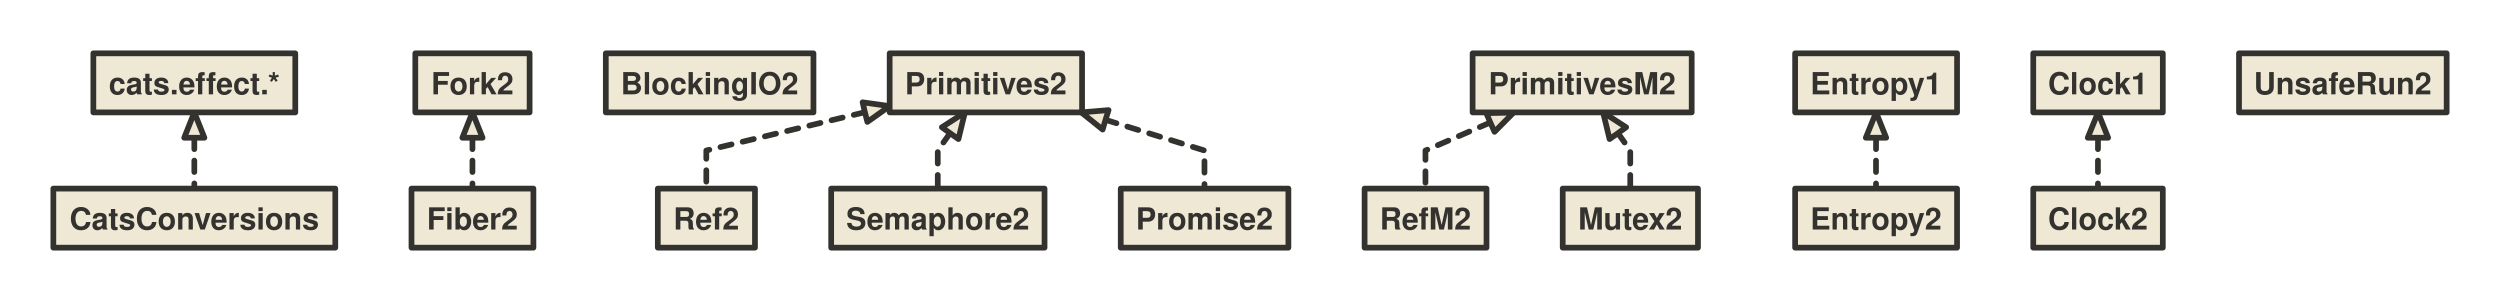
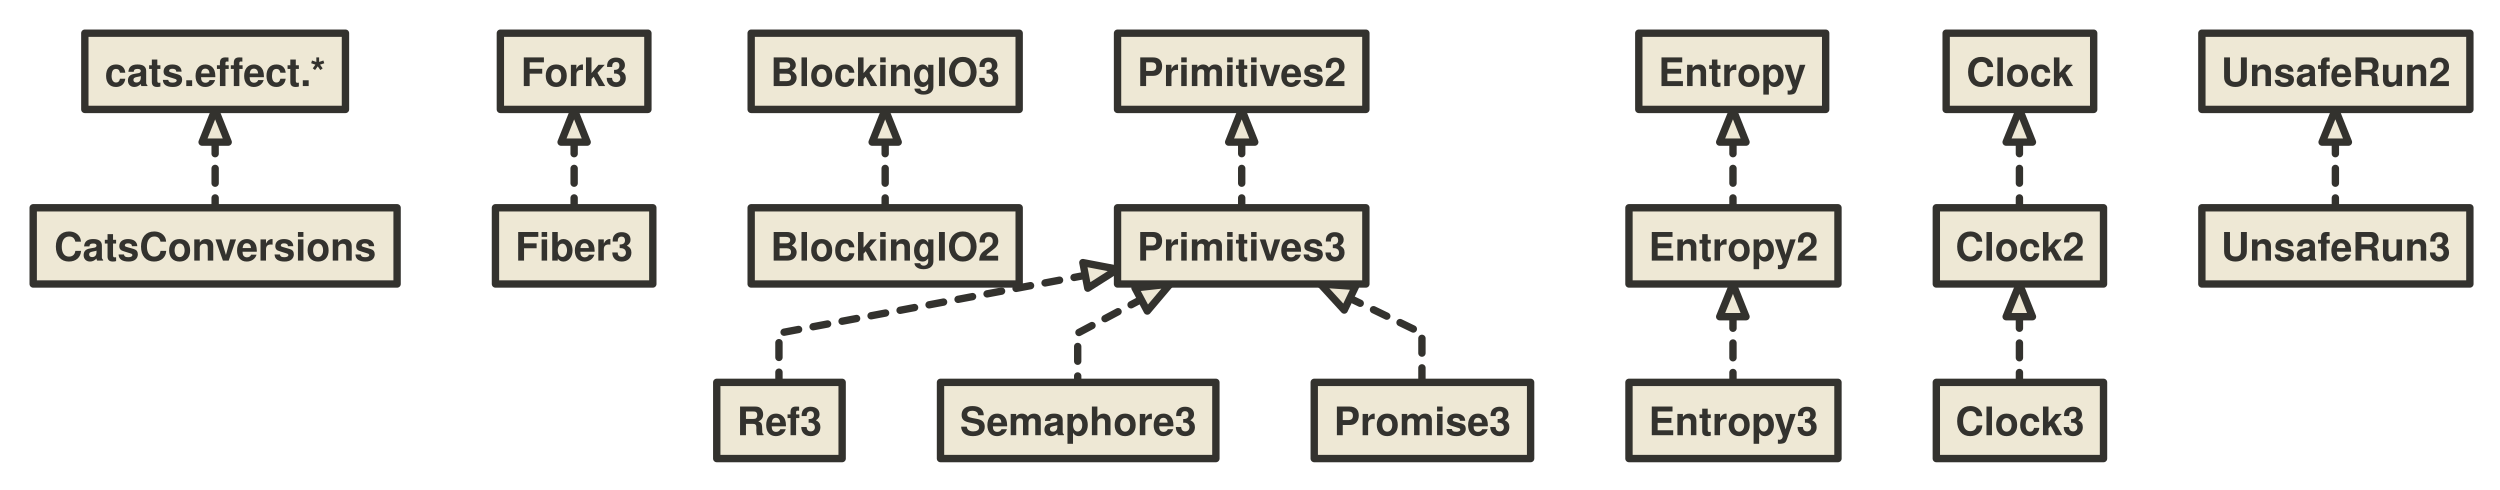
- <svg xmlns="http://www.w3.org/2000/svg" version="1.1" baseProfile="full" width="1312.3" height="158.0" viewbox="0 0 1312.25 158">
-   <g stroke-width="1.0" text-align="left" font="12pt Helvetica, Arial, sans-serif" font-size="12pt" font-family="Helvetica" font-weight="bold" font-style="normal">
-     <g font-family="Helvetica" font-size="12pt" font-weight="bold" font-style="normal" stroke-width="3.0" stroke-linejoin="round" stroke-linecap="round" stroke="#33322E">
-       <g stroke="transparent" fill="transparent">
-         <rect x="0.0" y="0.0" height="158.0" width="1312.3" stroke="none" />
-       </g>
-       <g transform="translate(8, 8)" fill="#33322E">
-         <g transform="translate(20, 20)" fill="#eee8d5" font-family="Helvetica" font-size="12pt" font-weight="normal" font-style="normal">
-           <g stroke-dasharray="6 6">
-             <path d="M74.0 44.3 L74 51 L74 71 L74.0 71.0 " fill="none" />
-           </g>
-           <path d="M79.3 44.3 L74.0 44.3 L68.7 44.3 L74.0 31.0 Z" />
-           <g stroke-dasharray="6 6">
-             <path d="M220.0 44.3 L220 51 L220 71 L220.0 71.0 " fill="none" />
-           </g>
-           <path d="M225.3 44.3 L220.0 44.3 L214.7 44.3 L220.0 31.0 Z" />
-           <g stroke-dasharray="6 6">
-             <path d="M426.0 30.9 L342.75 51 L342.75 71 L342.8 71.0 " fill="none" />
-           </g>
-           <path d="M427.3 36.0 L426.0 30.9 L424.8 25.7 L439.0 27.7 Z" />
-           <g stroke-dasharray="6 6">
-             <path d="M470.7 41.9 L464.25 51 L464.25 71 L464.3 71.0 " fill="none" />
-           </g>
-           <path d="M475.1 45.0 L470.7 41.9 L466.4 38.8 L478.5 31.0 Z" />
-           <g stroke-dasharray="6 6">
-             <path d="M552.3 34.9 L604.25 51 L604.25 71 L604.3 71.0 " fill="none" />
-           </g>
-           <path d="M553.9 29.8 L552.3 34.9 L550.8 40.0 L539.6 31.0 Z" />
-           <g stroke-dasharray="6 6">
-             <path d="M754.3 36.3 L720.25 51 L720.25 71 L720.3 71.0 " fill="none" />
-           </g>
-           <path d="M756.5 41.2 L754.3 36.3 L752.2 31.4 L766.6 31.0 Z" />
-           <g stroke-dasharray="6 6">
-             <path d="M821.3 41.9 L827.75 51 L827.75 71 L827.8 71.0 " fill="none" />
-           </g>
-           <path d="M825.6 38.8 L821.3 41.9 L816.9 45.0 L813.5 31.0 Z" />
-           <g stroke-dasharray="6 6">
-             <path d="M956.8 44.3 L956.75 51 L956.75 71 L956.8 71.0 " fill="none" />
-           </g>
-           <path d="M962.1 44.3 L956.8 44.3 L951.4 44.3 L956.8 31.0 Z" />
-           <g stroke-dasharray="6 6">
-             <path d="M1073.3 44.3 L1073.25 51 L1073.25 71 L1073.3 71.0 " fill="none" />
-           </g>
-           <path d="M1078.6 44.3 L1073.3 44.3 L1067.9 44.3 L1073.3 31.0 Z" />
-           <g data-name="cats.effect.*">
-             <g fill="#eee8d5" stroke="#33322E" data-name="cats.effect.*">
-               <rect x="21.0" y="0.0" height="31.0" width="106.0" data-name="cats.effect.*" />
-             </g>
-             <g transform="translate(21, 0)" font-family="Helvetica" font-size="12pt" font-weight="bold" font-style="normal" data-name="cats.effect.*">
-               <g transform="translate(8, 8)" fill="#33322E" text-align="center" data-name="cats.effect.*">
-                 <text x="45.0" y="13.5" stroke="none" text-anchor="middle" data-name="cats.effect.*">cats.effect.*</text>
-               </g>
-             </g>
-           </g>
-           <g data-name="CatsConversions">
-             <g fill="#eee8d5" stroke="#33322E" data-name="CatsConversions">
-               <rect x="0.0" y="71.0" height="31.0" width="148.0" data-name="CatsConversions" />
-             </g>
-             <g transform="translate(0, 71)" font-family="Helvetica" font-size="12pt" font-weight="bold" font-style="normal" data-name="CatsConversions">
-               <g transform="translate(8, 8)" fill="#33322E" text-align="center" data-name="CatsConversions">
-                 <text x="66.0" y="13.5" stroke="none" text-anchor="middle" data-name="CatsConversions">CatsConversions</text>
-               </g>
-             </g>
-           </g>
-           <g data-name="Fork2">
-             <g fill="#eee8d5" stroke="#33322E" data-name="Fork2">
-               <rect x="190.0" y="0.0" height="31.0" width="60.0" data-name="Fork2" />
-             </g>
-             <g transform="translate(190, 0)" font-family="Helvetica" font-size="12pt" font-weight="bold" font-style="normal" data-name="Fork2">
-               <g transform="translate(8, 8)" fill="#33322E" text-align="center" data-name="Fork2">
-                 <text x="22.0" y="13.5" stroke="none" text-anchor="middle" data-name="Fork2">Fork2</text>
-               </g>
-             </g>
-           </g>
-           <g data-name="Fiber2">
-             <g fill="#eee8d5" stroke="#33322E" data-name="Fiber2">
-               <rect x="188.0" y="71.0" height="31.0" width="64.0" data-name="Fiber2" />
-             </g>
-             <g transform="translate(188, 71)" font-family="Helvetica" font-size="12pt" font-weight="bold" font-style="normal" data-name="Fiber2">
-               <g transform="translate(8, 8)" fill="#33322E" text-align="center" data-name="Fiber2">
-                 <text x="24.0" y="13.5" stroke="none" text-anchor="middle" data-name="Fiber2">Fiber2</text>
-               </g>
-             </g>
-           </g>
-           <g data-name="BlockingIO2">
-             <g fill="#eee8d5" stroke="#33322E" data-name="BlockingIO2">
-               <rect x="290.0" y="0.0" height="31.0" width="109.0" data-name="BlockingIO2" />
-             </g>
-             <g transform="translate(290, 0)" font-family="Helvetica" font-size="12pt" font-weight="bold" font-style="normal" data-name="BlockingIO2">
-               <g transform="translate(8, 8)" fill="#33322E" text-align="center" data-name="BlockingIO2">
-                 <text x="46.5" y="13.5" stroke="none" text-anchor="middle" data-name="BlockingIO2">BlockingIO2</text>
-               </g>
-             </g>
-           </g>
-           <g data-name="Primitives2">
-             <g fill="#eee8d5" stroke="#33322E" data-name="Primitives2">
-               <rect x="439.0" y="0.0" height="31.0" width="101.0" data-name="Primitives2" />
-             </g>
-             <g transform="translate(439, 0)" font-family="Helvetica" font-size="12pt" font-weight="bold" font-style="normal" data-name="Primitives2">
-               <g transform="translate(8, 8)" fill="#33322E" text-align="center" data-name="Primitives2">
-                 <text x="42.5" y="13.5" stroke="none" text-anchor="middle" data-name="Primitives2">Primitives2</text>
-               </g>
-             </g>
-           </g>
-           <g data-name="Ref2">
-             <g fill="#eee8d5" stroke="#33322E" data-name="Ref2">
-               <rect x="317.3" y="71.0" height="31.0" width="51.0" data-name="Ref2" />
-             </g>
-             <g transform="translate(317.25, 71)" font-family="Helvetica" font-size="12pt" font-weight="bold" font-style="normal" data-name="Ref2">
-               <g transform="translate(8, 8)" fill="#33322E" text-align="center" data-name="Ref2">
-                 <text x="17.5" y="13.5" stroke="none" text-anchor="middle" data-name="Ref2">Ref2</text>
-               </g>
-             </g>
-           </g>
-           <g data-name="Semaphore2">
-             <g fill="#eee8d5" stroke="#33322E" data-name="Semaphore2">
-               <rect x="408.3" y="71.0" height="31.0" width="112.0" data-name="Semaphore2" />
-             </g>
-             <g transform="translate(408.25, 71)" font-family="Helvetica" font-size="12pt" font-weight="bold" font-style="normal" data-name="Semaphore2">
-               <g transform="translate(8, 8)" fill="#33322E" text-align="center" data-name="Semaphore2">
-                 <text x="48.0" y="13.5" stroke="none" text-anchor="middle" data-name="Semaphore2">Semaphore2</text>
-               </g>
-             </g>
-           </g>
-           <g data-name="Promise2">
-             <g fill="#eee8d5" stroke="#33322E" data-name="Promise2">
-               <rect x="560.3" y="71.0" height="31.0" width="88.0" data-name="Promise2" />
-             </g>
-             <g transform="translate(560.25, 71)" font-family="Helvetica" font-size="12pt" font-weight="bold" font-style="normal" data-name="Promise2">
-               <g transform="translate(8, 8)" fill="#33322E" text-align="center" data-name="Promise2">
-                 <text x="36.0" y="13.5" stroke="none" text-anchor="middle" data-name="Promise2">Promise2</text>
-               </g>
-             </g>
-           </g>
-           <g data-name="PrimitivesM2">
-             <g fill="#eee8d5" stroke="#33322E" data-name="PrimitivesM2">
-               <rect x="745.0" y="0.0" height="31.0" width="115.0" data-name="PrimitivesM2" />
-             </g>
-             <g transform="translate(745, 0)" font-family="Helvetica" font-size="12pt" font-weight="bold" font-style="normal" data-name="PrimitivesM2">
-               <g transform="translate(8, 8)" fill="#33322E" text-align="center" data-name="PrimitivesM2">
-                 <text x="49.5" y="13.5" stroke="none" text-anchor="middle" data-name="PrimitivesM2">PrimitivesM2</text>
-               </g>
-             </g>
-           </g>
-           <g data-name="RefM2">
-             <g fill="#eee8d5" stroke="#33322E" data-name="RefM2">
-               <rect x="688.3" y="71.0" height="31.0" width="64.0" data-name="RefM2" />
-             </g>
-             <g transform="translate(688.25, 71)" font-family="Helvetica" font-size="12pt" font-weight="bold" font-style="normal" data-name="RefM2">
-               <g transform="translate(8, 8)" fill="#33322E" text-align="center" data-name="RefM2">
-                 <text x="24.0" y="13.5" stroke="none" text-anchor="middle" data-name="RefM2">RefM2</text>
-               </g>
-             </g>
-           </g>
-           <g data-name="Mutex2">
-             <g fill="#eee8d5" stroke="#33322E" data-name="Mutex2">
-               <rect x="792.3" y="71.0" height="31.0" width="71.0" data-name="Mutex2" />
-             </g>
-             <g transform="translate(792.25, 71)" font-family="Helvetica" font-size="12pt" font-weight="bold" font-style="normal" data-name="Mutex2">
-               <g transform="translate(8, 8)" fill="#33322E" text-align="center" data-name="Mutex2">
-                 <text x="27.5" y="13.5" stroke="none" text-anchor="middle" data-name="Mutex2">Mutex2</text>
-               </g>
-             </g>
-           </g>
-           <g data-name="Entropy1">
-             <g fill="#eee8d5" stroke="#33322E" data-name="Entropy1">
-               <rect x="914.3" y="0.0" height="31.0" width="85.0" data-name="Entropy1" />
-             </g>
-             <g transform="translate(914.25, 0)" font-family="Helvetica" font-size="12pt" font-weight="bold" font-style="normal" data-name="Entropy1">
-               <g transform="translate(8, 8)" fill="#33322E" text-align="center" data-name="Entropy1">
-                 <text x="34.5" y="13.5" stroke="none" text-anchor="middle" data-name="Entropy1">Entropy1</text>
-               </g>
-             </g>
-           </g>
-           <g data-name="Entropy2">
-             <g fill="#eee8d5" stroke="#33322E" data-name="Entropy2">
-               <rect x="914.3" y="71.0" height="31.0" width="85.0" data-name="Entropy2" />
-             </g>
-             <g transform="translate(914.25, 71)" font-family="Helvetica" font-size="12pt" font-weight="bold" font-style="normal" data-name="Entropy2">
-               <g transform="translate(8, 8)" fill="#33322E" text-align="center" data-name="Entropy2">
-                 <text x="34.5" y="13.5" stroke="none" text-anchor="middle" data-name="Entropy2">Entropy2</text>
-               </g>
-             </g>
-           </g>
-           <g data-name="Clock1">
-             <g fill="#eee8d5" stroke="#33322E" data-name="Clock1">
-               <rect x="1039.3" y="0.0" height="31.0" width="68.0" data-name="Clock1" />
-             </g>
-             <g transform="translate(1039.25, 0)" font-family="Helvetica" font-size="12pt" font-weight="bold" font-style="normal" data-name="Clock1">
-               <g transform="translate(8, 8)" fill="#33322E" text-align="center" data-name="Clock1">
-                 <text x="26.0" y="13.5" stroke="none" text-anchor="middle" data-name="Clock1">Clock1</text>
-               </g>
-             </g>
-           </g>
-           <g data-name="Clock2">
-             <g fill="#eee8d5" stroke="#33322E" data-name="Clock2">
-               <rect x="1039.3" y="71.0" height="31.0" width="68.0" data-name="Clock2" />
-             </g>
-             <g transform="translate(1039.25, 71)" font-family="Helvetica" font-size="12pt" font-weight="bold" font-style="normal" data-name="Clock2">
-               <g transform="translate(8, 8)" fill="#33322E" text-align="center" data-name="Clock2">
-                 <text x="26.0" y="13.5" stroke="none" text-anchor="middle" data-name="Clock2">Clock2</text>
-               </g>
-             </g>
-           </g>
-           <g data-name="UnsafeRun2">
-             <g fill="#eee8d5" stroke="#33322E" data-name="UnsafeRun2">
-               <rect x="1147.3" y="0.0" height="31.0" width="109.0" data-name="UnsafeRun2" />
-             </g>
-             <g transform="translate(1147.25, 0)" font-family="Helvetica" font-size="12pt" font-weight="bold" font-style="normal" data-name="UnsafeRun2">
-               <g transform="translate(8, 8)" fill="#33322E" text-align="center" data-name="UnsafeRun2">
-                 <text x="46.5" y="13.5" stroke="none" text-anchor="middle" data-name="UnsafeRun2">UnsafeRun2</text>
-               </g>
-             </g>
-           </g>
-         </g>
-       </g>
-     </g>
-   </g>
+ <svg xmlns="http://www.w3.org/2000/svg" version="1.1" baseProfile="full" width="1016.75" height="199" viewbox="0 0 1016.75 199" style="font:bold normal 12pt Helvetica, Helvetica, sans-serif;;stroke-linejoin:round;stroke-linecap:round">
+   <rect x="0" y="0" height="199" width="1016.75" style="stroke:none; fill:transparent;" />
+   <path d="M87.5 44.5 L87.5 64.5 L87.5 84.5 L87.5 84.5 " style="stroke:#33322E;fill:none;stroke-dasharray:6 6;stroke-width:3;" />
+   <path d="M92.8 57.8 L87.5 57.8 L82.2 57.8 L87.5 44.5 Z" style="stroke:#33322E;fill:#eee8d5;stroke-dasharray:none;stroke-width:3;" />
+   <path d="M233.5 44.5 L233.5 64.5 L233.5 84.5 L233.5 84.5 " style="stroke:#33322E;fill:none;stroke-dasharray:6 6;stroke-width:3;" />
+   <path d="M238.8 57.8 L233.5 57.8 L228.2 57.8 L233.5 44.5 Z" style="stroke:#33322E;fill:#eee8d5;stroke-dasharray:none;stroke-width:3;" />
+   <path d="M360 44.5 L360 64.5 L360 84.5 L360 84.5 " style="stroke:#33322E;fill:none;stroke-dasharray:6 6;stroke-width:3;" />
+   <path d="M365.3 57.8 L360 57.8 L354.7 57.8 L360 44.5 Z" style="stroke:#33322E;fill:#eee8d5;stroke-dasharray:none;stroke-width:3;" />
+   <path d="M505 44.5 L505 64.5 L505 84.5 L505 84.5 " style="stroke:#33322E;fill:none;stroke-dasharray:6 6;stroke-width:3;" />
+   <path d="M510.3 57.8 L505 57.8 L499.7 57.8 L505 44.5 Z" style="stroke:#33322E;fill:#eee8d5;stroke-dasharray:none;stroke-width:3;" />
+   <path d="M454.5 109.5 L316.8 135.5 L316.8 155.5 L316.8 155.5 " style="stroke:#33322E;fill:none;stroke-dasharray:6 6;stroke-width:3;" />
+   <path d="M442.4 117.2 L441.4 112 L440.4 106.8 L454.5 109.5 Z" style="stroke:#33322E;fill:#eee8d5;stroke-dasharray:none;stroke-width:3;" />
+   <path d="M475.9 115.5 L438.3 135.5 L438.3 155.5 L438.3 155.5 " style="stroke:#33322E;fill:none;stroke-dasharray:6 6;stroke-width:3;" />
+   <path d="M466.6 126.5 L464.1 121.8 L461.6 117.1 L475.9 115.5 Z" style="stroke:#33322E;fill:#eee8d5;stroke-dasharray:none;stroke-width:3;" />
+   <path d="M537 115.5 L578.3 135.5 L578.3 155.5 L578.3 155.5 " style="stroke:#33322E;fill:none;stroke-dasharray:6 6;stroke-width:3;" />
+   <path d="M551.3 116.5 L549 121.3 L546.7 126.1 L537 115.5 Z" style="stroke:#33322E;fill:#eee8d5;stroke-dasharray:none;stroke-width:3;" />
+   <path d="M704.8 44.5 L704.8 64.5 L704.8 84.5 L704.8 84.5 " style="stroke:#33322E;fill:none;stroke-dasharray:6 6;stroke-width:3;" />
+   <path d="M710.1 57.8 L704.8 57.8 L699.4 57.8 L704.8 44.5 Z" style="stroke:#33322E;fill:#eee8d5;stroke-dasharray:none;stroke-width:3;" />
+   <path d="M704.8 115.5 L704.8 135.5 L704.8 155.5 L704.8 155.5 " style="stroke:#33322E;fill:none;stroke-dasharray:6 6;stroke-width:3;" />
+   <path d="M710.1 128.8 L704.8 128.8 L699.4 128.8 L704.8 115.5 Z" style="stroke:#33322E;fill:#eee8d5;stroke-dasharray:none;stroke-width:3;" />
+   <path d="M821.3 44.5 L821.3 64.5 L821.3 84.5 L821.3 84.5 " style="stroke:#33322E;fill:none;stroke-dasharray:6 6;stroke-width:3;" />
+   <path d="M826.6 57.8 L821.3 57.8 L815.9 57.8 L821.3 44.5 Z" style="stroke:#33322E;fill:#eee8d5;stroke-dasharray:none;stroke-width:3;" />
+   <path d="M821.3 115.5 L821.3 135.5 L821.3 155.5 L821.3 155.5 " style="stroke:#33322E;fill:none;stroke-dasharray:6 6;stroke-width:3;" />
+   <path d="M826.6 128.8 L821.3 128.8 L815.9 128.8 L821.3 115.5 Z" style="stroke:#33322E;fill:#eee8d5;stroke-dasharray:none;stroke-width:3;" />
+   <path d="M949.8 44.5 L949.8 64.5 L949.8 84.5 L949.8 84.5 " style="stroke:#33322E;fill:none;stroke-dasharray:6 6;stroke-width:3;" />
+   <path d="M955.1 57.8 L949.8 57.8 L944.4 57.8 L949.8 44.5 Z" style="stroke:#33322E;fill:#eee8d5;stroke-dasharray:none;stroke-width:3;" />
+   <rect x="34.5" y="13.5" height="31" width="106" data-name="cats.effect.*" style="stroke:#33322E;fill:#eee8d5;stroke-dasharray:none;stroke-width:3;" />
+   <text x="87.5" y="35" style="fill: #33322E;font:bold  12pt Helvetica, Helvetica, sans-serif;text-anchor: middle;" data-name="cats.effect.*">cats.effect.*</text>
+   <rect x="13.5" y="84.5" height="31" width="148" data-name="CatsConversions" style="stroke:#33322E;fill:#eee8d5;stroke-dasharray:none;stroke-width:3;" />
+   <text x="87.5" y="106" style="fill: #33322E;font:bold  12pt Helvetica, Helvetica, sans-serif;text-anchor: middle;" data-name="CatsConversions">CatsConversions</text>
+   <rect x="203.5" y="13.5" height="31" width="60" data-name="Fork3" style="stroke:#33322E;fill:#eee8d5;stroke-dasharray:none;stroke-width:3;" />
+   <text x="233.5" y="35" style="fill: #33322E;font:bold  12pt Helvetica, Helvetica, sans-serif;text-anchor: middle;" data-name="Fork3">Fork3</text>
+   <rect x="201.5" y="84.5" height="31" width="64" data-name="Fiber3" style="stroke:#33322E;fill:#eee8d5;stroke-dasharray:none;stroke-width:3;" />
+   <text x="233.5" y="106" style="fill: #33322E;font:bold  12pt Helvetica, Helvetica, sans-serif;text-anchor: middle;" data-name="Fiber3">Fiber3</text>
+   <rect x="305.5" y="13.5" height="31" width="109" data-name="BlockingIO3" style="stroke:#33322E;fill:#eee8d5;stroke-dasharray:none;stroke-width:3;" />
+   <text x="360" y="35" style="fill: #33322E;font:bold  12pt Helvetica, Helvetica, sans-serif;text-anchor: middle;" data-name="BlockingIO3">BlockingIO3</text>
+   <rect x="305.5" y="84.5" height="31" width="109" data-name="BlockingIO2" style="stroke:#33322E;fill:#eee8d5;stroke-dasharray:none;stroke-width:3;" />
+   <text x="360" y="106" style="fill: #33322E;font:bold  12pt Helvetica, Helvetica, sans-serif;text-anchor: middle;" data-name="BlockingIO2">BlockingIO2</text>
+   <rect x="454.5" y="13.5" height="31" width="101" data-name="Primitives2" style="stroke:#33322E;fill:#eee8d5;stroke-dasharray:none;stroke-width:3;" />
+   <text x="505" y="35" style="fill: #33322E;font:bold  12pt Helvetica, Helvetica, sans-serif;text-anchor: middle;" data-name="Primitives2">Primitives2</text>
+   <rect x="454.5" y="84.5" height="31" width="101" data-name="Primitives3" style="stroke:#33322E;fill:#eee8d5;stroke-dasharray:none;stroke-width:3;" />
+   <text x="505" y="106" style="fill: #33322E;font:bold  12pt Helvetica, Helvetica, sans-serif;text-anchor: middle;" data-name="Primitives3">Primitives3</text>
+   <rect x="291.5" y="155.5" height="31" width="51" data-name="Ref3" style="stroke:#33322E;fill:#eee8d5;stroke-dasharray:none;stroke-width:3;" />
+   <text x="317" y="177" style="fill: #33322E;font:bold  12pt Helvetica, Helvetica, sans-serif;text-anchor: middle;" data-name="Ref3">Ref3</text>
+   <rect x="382.5" y="155.5" height="31" width="112" data-name="Semaphore3" style="stroke:#33322E;fill:#eee8d5;stroke-dasharray:none;stroke-width:3;" />
+   <text x="438.5" y="177" style="fill: #33322E;font:bold  12pt Helvetica, Helvetica, sans-serif;text-anchor: middle;" data-name="Semaphore3">Semaphore3</text>
+   <rect x="534.5" y="155.5" height="31" width="88" data-name="Promise3" style="stroke:#33322E;fill:#eee8d5;stroke-dasharray:none;stroke-width:3;" />
+   <text x="578.5" y="177" style="fill: #33322E;font:bold  12pt Helvetica, Helvetica, sans-serif;text-anchor: middle;" data-name="Promise3">Promise3</text>
+   <rect x="666.5" y="13.5" height="31" width="76" data-name="Entropy" style="stroke:#33322E;fill:#eee8d5;stroke-dasharray:none;stroke-width:3;" />
+   <text x="704.5" y="35" style="fill: #33322E;font:bold  12pt Helvetica, Helvetica, sans-serif;text-anchor: middle;" data-name="Entropy">Entropy</text>
+   <rect x="662.5" y="84.5" height="31" width="85" data-name="Entropy2" style="stroke:#33322E;fill:#eee8d5;stroke-dasharray:none;stroke-width:3;" />
+   <text x="705" y="106" style="fill: #33322E;font:bold  12pt Helvetica, Helvetica, sans-serif;text-anchor: middle;" data-name="Entropy2">Entropy2</text>
+   <rect x="662.5" y="155.5" height="31" width="85" data-name="Entropy3" style="stroke:#33322E;fill:#eee8d5;stroke-dasharray:none;stroke-width:3;" />
+   <text x="705" y="177" style="fill: #33322E;font:bold  12pt Helvetica, Helvetica, sans-serif;text-anchor: middle;" data-name="Entropy3">Entropy3</text>
+   <rect x="791.5" y="13.5" height="31" width="60" data-name="Clock" style="stroke:#33322E;fill:#eee8d5;stroke-dasharray:none;stroke-width:3;" />
+   <text x="821.5" y="35" style="fill: #33322E;font:bold  12pt Helvetica, Helvetica, sans-serif;text-anchor: middle;" data-name="Clock">Clock</text>
+   <rect x="787.5" y="84.5" height="31" width="68" data-name="Clock2" style="stroke:#33322E;fill:#eee8d5;stroke-dasharray:none;stroke-width:3;" />
+   <text x="821.5" y="106" style="fill: #33322E;font:bold  12pt Helvetica, Helvetica, sans-serif;text-anchor: middle;" data-name="Clock2">Clock2</text>
+   <rect x="787.5" y="155.5" height="31" width="68" data-name="Clock3" style="stroke:#33322E;fill:#eee8d5;stroke-dasharray:none;stroke-width:3;" />
+   <text x="821.5" y="177" style="fill: #33322E;font:bold  12pt Helvetica, Helvetica, sans-serif;text-anchor: middle;" data-name="Clock3">Clock3</text>
+   <rect x="895.5" y="13.5" height="31" width="109" data-name="UnsafeRun2" style="stroke:#33322E;fill:#eee8d5;stroke-dasharray:none;stroke-width:3;" />
+   <text x="950" y="35" style="fill: #33322E;font:bold  12pt Helvetica, Helvetica, sans-serif;text-anchor: middle;" data-name="UnsafeRun2">UnsafeRun2</text>
+   <rect x="895.5" y="84.5" height="31" width="109" data-name="UnsafeRun3" style="stroke:#33322E;fill:#eee8d5;stroke-dasharray:none;stroke-width:3;" />
+   <text x="950" y="106" style="fill: #33322E;font:bold  12pt Helvetica, Helvetica, sans-serif;text-anchor: middle;" data-name="UnsafeRun3">UnsafeRun3</text>
</svg>
